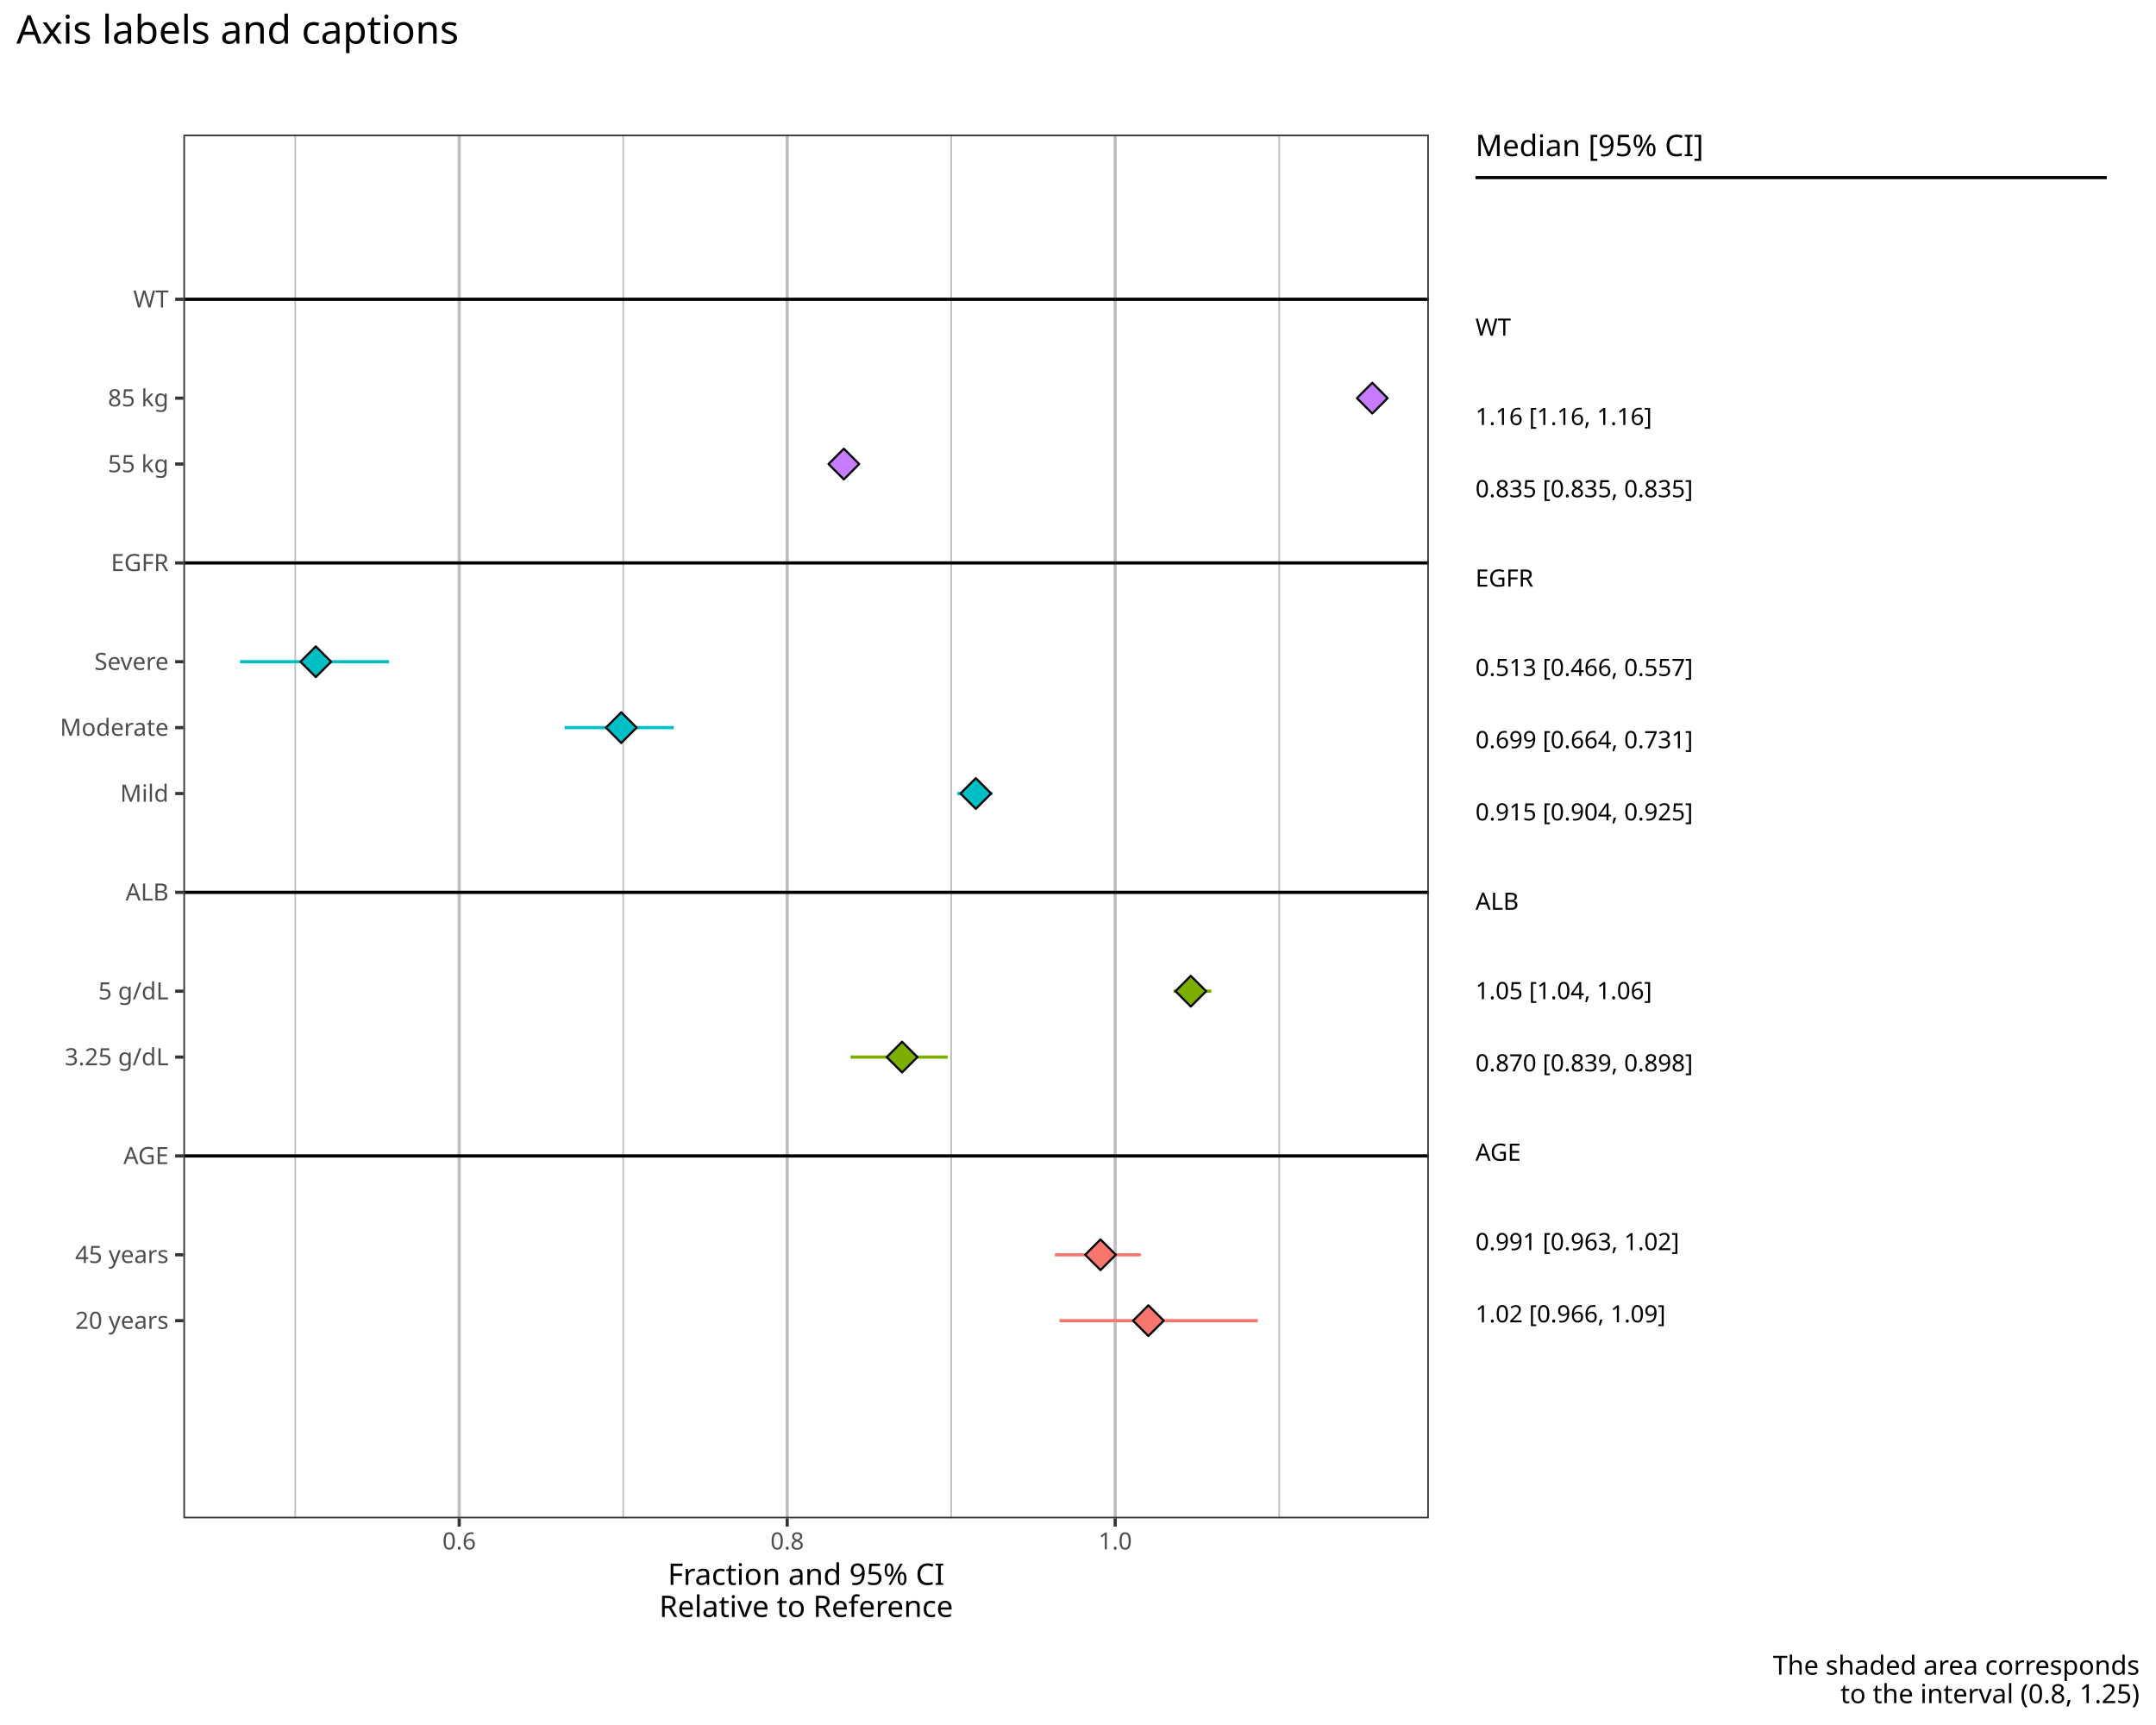
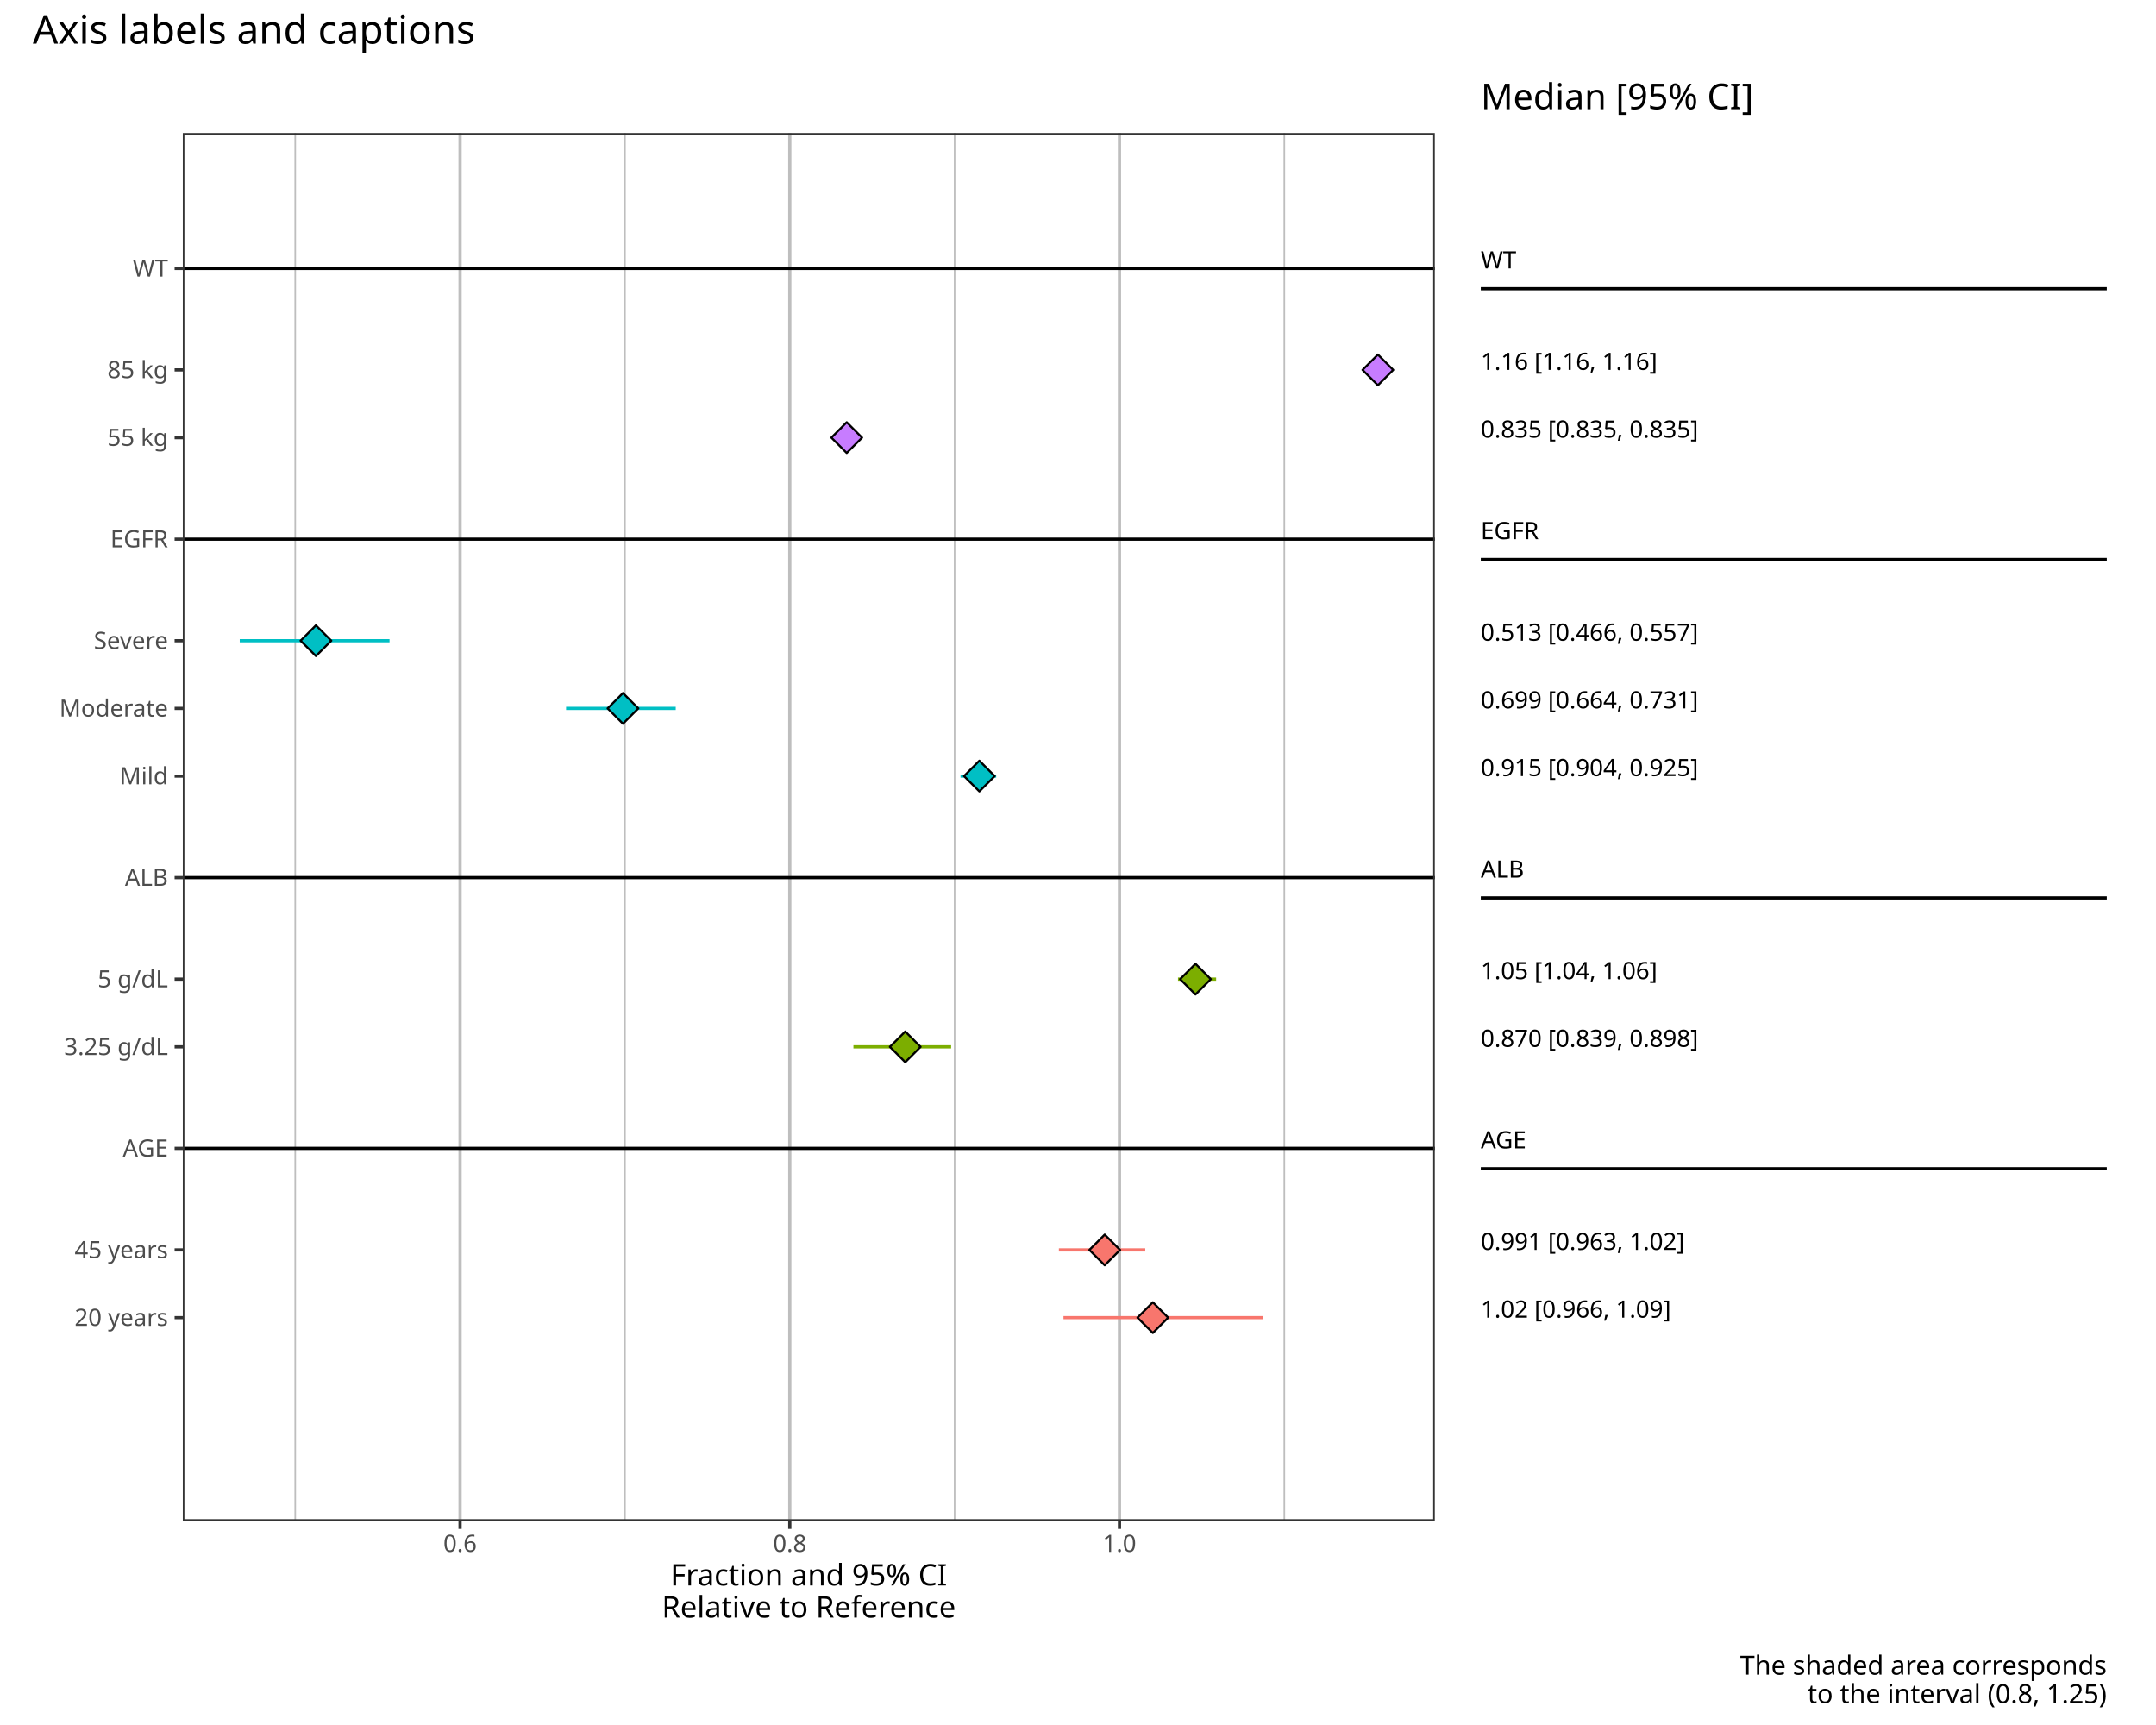
<svg xmlns="http://www.w3.org/2000/svg" class="svglite" data-engine-version="2.0" width="720.00pt" height="576.00pt" viewBox="0 0 720.00 576.00">
  <defs>
    <style type="text/css">
    .svglite line, .svglite polyline, .svglite polygon, .svglite path, .svglite rect, .svglite circle {
      fill: none;
      stroke: #000000;
      stroke-linecap: round;
      stroke-linejoin: round;
      stroke-miterlimit: 10.00;
    }
  </style>
  </defs>
  <rect width="100%" height="100%" style="stroke: none; fill: #FFFFFF;" />
  <defs>
    <clipPath id="cpMC4wMHw3MjAuMDB8MC4wMHw1NzYuMDA=">
      <rect x="0.00" y="0.00" width="720.00" height="576.00" />
    </clipPath>
  </defs>
  <g clip-path="url(#cpMC4wMHw3MjAuMDB8MC4wMHw1NzYuMDA=)">
    <rect x="0.00" y="0.00" width="720.00" height="576.00" style="stroke-width: 1.07; stroke: #FFFFFF; fill: #FFFFFF;" />
  </g>
  <defs>
-     <clipPath id="cpNS40OHw3MTQuNTJ8MjIuNzh8NTQ3LjY1">
-       <rect x="5.48" y="22.78" width="709.04" height="524.87" />
+     <clipPath id="cpNjEuMDV8NzAzLjU2fDQ0LjQxfDUwNy43OQ==">
+       <rect x="61.05" y="44.41" width="642.51" height="463.38" />
    </clipPath>
  </defs>
-   <g clip-path="url(#cpNS40OHw3MTQuNTJ8MjIuNzh8NTQ3LjY1)">
+   <g clip-path="url(#cpNjEuMDV8NzAzLjU2fDQ0LjQxfDUwNy43OQ==)">
</g>
  <g clip-path="url(#cpMC4wMHw3MjAuMDB8MC4wMHw1NzYuMDA=)">
</g>
  <defs>
-     <clipPath id="cpNS40OHw0NzguMTd8MjIuNzh8NTQ3LjY1">
-       <rect x="5.48" y="22.78" width="472.69" height="524.87" />
+     <clipPath id="cpNS40OHw0ODAuMTV8MjIuNzh8NTQ3LjY1">
+       <rect x="5.48" y="22.78" width="474.67" height="524.87" />
    </clipPath>
  </defs>
-   <g clip-path="url(#cpNS40OHw0NzguMTd8MjIuNzh8NTQ3LjY1)">
-     <rect x="5.48" y="22.78" width="472.69" height="524.87" style="stroke-width: 1.07; stroke: #FFFFFF; fill: #FFFFFF;" />
+   <g clip-path="url(#cpNS40OHw0ODAuMTV8MjIuNzh8NTQ3LjY1)">
+     <rect x="5.48" y="22.78" width="474.67" height="524.87" style="stroke-width: 1.07; stroke: #FFFFFF; fill: #FFFFFF;" />
  </g>
  <g clip-path="url(#cpMC4wMHw3MjAuMDB8MC4wMHw1NzYuMDA=)">
</g>
  <defs>
-     <clipPath id="cpNjEuMjR8NDc3LjE4fDQ0Ljk0fDUwNy4wMA==">
-       <rect x="61.24" y="44.94" width="415.93" height="462.06" />
+     <clipPath id="cpNjEuMDV8NDc5LjE1fDQ0LjQxfDUwNy43OQ==">
+       <rect x="61.05" y="44.41" width="418.10" height="463.38" />
    </clipPath>
  </defs>
-   <g clip-path="url(#cpNjEuMjR8NDc3LjE4fDQ0Ljk0fDUwNy4wMA==)">
-     <rect x="61.24" y="44.94" width="415.93" height="462.06" style="stroke-width: 1.07; stroke: none; fill: #FFFFFF;" />
-     <polyline points="98.59,507.00 98.59,44.94 " style="stroke-width: 0.53; stroke: #BEBEBE; stroke-linecap: butt;" />
-     <polyline points="208.12,507.00 208.12,44.94 " style="stroke-width: 0.53; stroke: #BEBEBE; stroke-linecap: butt;" />
-     <polyline points="317.66,507.00 317.66,44.94 " style="stroke-width: 0.53; stroke: #BEBEBE; stroke-linecap: butt;" />
-     <polyline points="427.19,507.00 427.19,44.94 " style="stroke-width: 0.53; stroke: #BEBEBE; stroke-linecap: butt;" />
-     <polyline points="153.35,507.00 153.35,44.94 " style="stroke-width: 1.07; stroke: #BEBEBE; stroke-linecap: butt;" />
-     <polyline points="262.89,507.00 262.89,44.94 " style="stroke-width: 1.07; stroke: #BEBEBE; stroke-linecap: butt;" />
-     <polyline points="372.42,507.00 372.42,44.94 " style="stroke-width: 1.07; stroke: #BEBEBE; stroke-linecap: butt;" />
-     <line x1="-175.25" y1="507.00" x2="-175.25" y2="44.94" style="stroke-width: 1.07; stroke-dasharray: 1.42,4.27,5.69,4.27; stroke-linecap: butt;" />
-     <polyline points="420.05,440.99 420.05,440.99 " style="stroke-width: 1.07; stroke: #F8766D; stroke-linecap: butt;" />
-     <polyline points="420.05,440.99 353.82,440.99 " style="stroke-width: 1.07; stroke: #F8766D; stroke-linecap: butt;" />
-     <polyline points="353.82,440.99 353.82,440.99 " style="stroke-width: 1.07; stroke: #F8766D; stroke-linecap: butt;" />
-     <polyline points="380.99,418.99 380.99,418.99 " style="stroke-width: 1.07; stroke: #F8766D; stroke-linecap: butt;" />
-     <polyline points="380.99,418.99 352.29,418.99 " style="stroke-width: 1.07; stroke: #F8766D; stroke-linecap: butt;" />
-     <polyline points="352.29,418.99 352.29,418.99 " style="stroke-width: 1.07; stroke: #F8766D; stroke-linecap: butt;" />
-     <polyline points="316.49,352.98 316.49,352.98 " style="stroke-width: 1.07; stroke: #7CAE00; stroke-linecap: butt;" />
-     <polyline points="316.49,352.98 284.04,352.98 " style="stroke-width: 1.07; stroke: #7CAE00; stroke-linecap: butt;" />
-     <polyline points="284.04,352.98 284.04,352.98 " style="stroke-width: 1.07; stroke: #7CAE00; stroke-linecap: butt;" />
-     <polyline points="404.54,330.97 404.54,330.97 " style="stroke-width: 1.07; stroke: #7CAE00; stroke-linecap: butt;" />
-     <polyline points="404.54,330.97 391.86,330.97 " style="stroke-width: 1.07; stroke: #7CAE00; stroke-linecap: butt;" />
-     <polyline points="391.86,330.97 391.86,330.97 " style="stroke-width: 1.07; stroke: #7CAE00; stroke-linecap: butt;" />
-     <polyline points="331.47,264.97 331.47,264.97 " style="stroke-width: 1.07; stroke: #00BFC4; stroke-linecap: butt;" />
-     <polyline points="331.47,264.97 319.62,264.97 " style="stroke-width: 1.07; stroke: #00BFC4; stroke-linecap: butt;" />
-     <polyline points="319.62,264.97 319.62,264.97 " style="stroke-width: 1.07; stroke: #00BFC4; stroke-linecap: butt;" />
-     <polyline points="225.00,242.96 225.00,242.96 " style="stroke-width: 1.07; stroke: #00BFC4; stroke-linecap: butt;" />
-     <polyline points="225.00,242.96 188.57,242.96 " style="stroke-width: 1.07; stroke: #00BFC4; stroke-linecap: butt;" />
-     <polyline points="188.57,242.96 188.57,242.96 " style="stroke-width: 1.07; stroke: #00BFC4; stroke-linecap: butt;" />
-     <polyline points="129.91,220.96 129.91,220.96 " style="stroke-width: 1.07; stroke: #00BFC4; stroke-linecap: butt;" />
-     <polyline points="129.91,220.96 80.15,220.96 " style="stroke-width: 1.07; stroke: #00BFC4; stroke-linecap: butt;" />
-     <polyline points="80.15,220.96 80.15,220.96 " style="stroke-width: 1.07; stroke: #00BFC4; stroke-linecap: butt;" />
-     <polyline points="281.81,154.95 281.81,154.95 " style="stroke-width: 1.07; stroke: #C77CFF; stroke-linecap: butt;" />
-     <polyline points="281.81,154.95 281.81,154.95 " style="stroke-width: 1.07; stroke: #C77CFF; stroke-linecap: butt;" />
-     <polyline points="281.81,154.95 281.81,154.95 " style="stroke-width: 1.07; stroke: #C77CFF; stroke-linecap: butt;" />
-     <polyline points="458.27,132.95 458.27,132.95 " style="stroke-width: 1.07; stroke: #C77CFF; stroke-linecap: butt;" />
-     <polyline points="458.27,132.95 458.27,132.95 " style="stroke-width: 1.07; stroke: #C77CFF; stroke-linecap: butt;" />
-     <polyline points="458.27,132.95 458.27,132.95 " style="stroke-width: 1.07; stroke: #C77CFF; stroke-linecap: butt;" />
-     <polygon points="383.50,446.11 388.63,440.99 383.50,435.86 378.38,440.99 " style="stroke-width: 0.71; fill: #F8766D;" />
-     <polygon points="367.52,424.11 372.64,418.99 367.52,413.86 362.39,418.99 " style="stroke-width: 0.71; fill: #F8766D;" />
-     <polygon points="301.25,358.10 306.38,352.98 301.25,347.85 296.13,352.98 " style="stroke-width: 0.71; fill: #7CAE00;" />
-     <polygon points="397.67,336.10 402.80,330.97 397.67,325.85 392.55,330.97 " style="stroke-width: 0.71; fill: #7CAE00;" />
-     <polygon points="325.87,270.09 331.00,264.97 325.87,259.84 320.75,264.97 " style="stroke-width: 0.71; fill: #00BFC4;" />
-     <polygon points="207.47,248.09 212.60,242.96 207.47,237.84 202.35,242.96 " style="stroke-width: 0.71; fill: #00BFC4;" />
-     <polygon points="105.46,226.08 110.59,220.96 105.46,215.84 100.34,220.96 " style="stroke-width: 0.71; fill: #00BFC4;" />
-     <polygon points="281.81,160.08 286.93,154.95 281.81,149.83 276.68,154.95 " style="stroke-width: 0.71; fill: #C77CFF;" />
-     <polygon points="458.27,138.07 463.40,132.95 458.27,127.82 453.15,132.95 " style="stroke-width: 0.71; fill: #C77CFF;" />
-     <line x1="61.24" y1="99.94" x2="477.18" y2="99.94" style="stroke-width: 1.07; stroke-linecap: butt;" />
-     <line x1="61.24" y1="187.96" x2="477.18" y2="187.96" style="stroke-width: 1.07; stroke-linecap: butt;" />
-     <line x1="61.24" y1="297.97" x2="477.18" y2="297.97" style="stroke-width: 1.07; stroke-linecap: butt;" />
-     <line x1="61.24" y1="385.98" x2="477.18" y2="385.98" style="stroke-width: 1.07; stroke-linecap: butt;" />
-     <rect x="61.24" y="44.94" width="415.93" height="462.06" style="stroke-width: 1.07; stroke: #333333;" />
+   <g clip-path="url(#cpNjEuMDV8NDc5LjE1fDQ0LjQxfDUwNy43OQ==)">
+     <rect x="61.05" y="44.41" width="418.10" height="463.38" style="stroke-width: 1.07; stroke: none; fill: #FFFFFF;" />
+     <polyline points="98.59,507.79 98.59,44.41 " style="stroke-width: 0.53; stroke: #BEBEBE; stroke-linecap: butt;" />
+     <polyline points="208.70,507.79 208.70,44.41 " style="stroke-width: 0.53; stroke: #BEBEBE; stroke-linecap: butt;" />
+     <polyline points="318.80,507.79 318.80,44.41 " style="stroke-width: 0.53; stroke: #BEBEBE; stroke-linecap: butt;" />
+     <polyline points="428.90,507.79 428.90,44.41 " style="stroke-width: 0.53; stroke: #BEBEBE; stroke-linecap: butt;" />
+     <polyline points="153.64,507.79 153.64,44.41 " style="stroke-width: 1.07; stroke: #BEBEBE; stroke-linecap: butt;" />
+     <polyline points="263.75,507.79 263.75,44.41 " style="stroke-width: 1.07; stroke: #BEBEBE; stroke-linecap: butt;" />
+     <polyline points="373.85,507.79 373.85,44.41 " style="stroke-width: 1.07; stroke: #BEBEBE; stroke-linecap: butt;" />
+     <line x1="-176.67" y1="507.79" x2="-176.67" y2="44.41" style="stroke-width: 1.07; stroke-dasharray: 1.42,4.27,5.69,4.27; stroke-linecap: butt;" />
+     <polyline points="421.73,439.98 421.73,439.98 " style="stroke-width: 1.07; stroke: #F8766D; stroke-linecap: butt;" />
+     <polyline points="421.73,439.98 355.15,439.98 " style="stroke-width: 1.07; stroke: #F8766D; stroke-linecap: butt;" />
+     <polyline points="355.15,439.98 355.15,439.98 " style="stroke-width: 1.07; stroke: #F8766D; stroke-linecap: butt;" />
+     <polyline points="382.46,417.37 382.46,417.37 " style="stroke-width: 1.07; stroke: #F8766D; stroke-linecap: butt;" />
+     <polyline points="382.46,417.37 353.61,417.37 " style="stroke-width: 1.07; stroke: #F8766D; stroke-linecap: butt;" />
+     <polyline points="353.61,417.37 353.61,417.37 " style="stroke-width: 1.07; stroke: #F8766D; stroke-linecap: butt;" />
+     <polyline points="317.63,349.56 317.63,349.56 " style="stroke-width: 1.07; stroke: #7CAE00; stroke-linecap: butt;" />
+     <polyline points="317.63,349.56 285.00,349.56 " style="stroke-width: 1.07; stroke: #7CAE00; stroke-linecap: butt;" />
+     <polyline points="285.00,349.56 285.00,349.56 " style="stroke-width: 1.07; stroke: #7CAE00; stroke-linecap: butt;" />
+     <polyline points="406.13,326.96 406.13,326.96 " style="stroke-width: 1.07; stroke: #7CAE00; stroke-linecap: butt;" />
+     <polyline points="406.13,326.96 393.39,326.96 " style="stroke-width: 1.07; stroke: #7CAE00; stroke-linecap: butt;" />
+     <polyline points="393.39,326.96 393.39,326.96 " style="stroke-width: 1.07; stroke: #7CAE00; stroke-linecap: butt;" />
+     <polyline points="332.68,259.15 332.68,259.15 " style="stroke-width: 1.07; stroke: #00BFC4; stroke-linecap: butt;" />
+     <polyline points="332.68,259.15 320.77,259.15 " style="stroke-width: 1.07; stroke: #00BFC4; stroke-linecap: butt;" />
+     <polyline points="320.77,259.15 320.77,259.15 " style="stroke-width: 1.07; stroke: #00BFC4; stroke-linecap: butt;" />
+     <polyline points="225.66,236.54 225.66,236.54 " style="stroke-width: 1.07; stroke: #00BFC4; stroke-linecap: butt;" />
+     <polyline points="225.66,236.54 189.04,236.54 " style="stroke-width: 1.07; stroke: #00BFC4; stroke-linecap: butt;" />
+     <polyline points="189.04,236.54 189.04,236.54 " style="stroke-width: 1.07; stroke: #00BFC4; stroke-linecap: butt;" />
+     <polyline points="130.08,213.94 130.08,213.94 " style="stroke-width: 1.07; stroke: #00BFC4; stroke-linecap: butt;" />
+     <polyline points="130.08,213.94 80.06,213.94 " style="stroke-width: 1.07; stroke: #00BFC4; stroke-linecap: butt;" />
+     <polyline points="80.06,213.94 80.06,213.94 " style="stroke-width: 1.07; stroke: #00BFC4; stroke-linecap: butt;" />
+     <polyline points="282.76,146.13 282.76,146.13 " style="stroke-width: 1.07; stroke: #C77CFF; stroke-linecap: butt;" />
+     <polyline points="282.76,146.13 282.76,146.13 " style="stroke-width: 1.07; stroke: #C77CFF; stroke-linecap: butt;" />
+     <polyline points="282.76,146.13 282.76,146.13 " style="stroke-width: 1.07; stroke: #C77CFF; stroke-linecap: butt;" />
+     <polyline points="460.15,123.52 460.15,123.52 " style="stroke-width: 1.07; stroke: #C77CFF; stroke-linecap: butt;" />
+     <polyline points="460.15,123.52 460.15,123.52 " style="stroke-width: 1.07; stroke: #C77CFF; stroke-linecap: butt;" />
+     <polyline points="460.15,123.52 460.15,123.52 " style="stroke-width: 1.07; stroke: #C77CFF; stroke-linecap: butt;" />
+     <polygon points="384.99,445.10 390.11,439.98 384.99,434.85 379.86,439.98 " style="stroke-width: 0.71; fill: #F8766D;" />
+     <polygon points="368.92,422.50 374.05,417.37 368.92,412.25 363.80,417.37 " style="stroke-width: 0.71; fill: #F8766D;" />
+     <polygon points="302.31,354.69 307.43,349.56 302.31,344.44 297.18,349.56 " style="stroke-width: 0.71; fill: #7CAE00;" />
+     <polygon points="399.23,332.08 404.35,326.96 399.23,321.83 394.11,326.96 " style="stroke-width: 0.71; fill: #7CAE00;" />
+     <polygon points="327.06,264.27 332.18,259.15 327.06,254.02 321.93,259.15 " style="stroke-width: 0.71; fill: #00BFC4;" />
+     <polygon points="208.04,241.67 213.17,236.54 208.04,231.42 202.92,236.54 " style="stroke-width: 0.71; fill: #00BFC4;" />
+     <polygon points="105.50,219.06 110.63,213.94 105.50,208.81 100.38,213.94 " style="stroke-width: 0.71; fill: #00BFC4;" />
+     <polygon points="282.76,151.25 287.89,146.13 282.76,141.00 277.64,146.13 " style="stroke-width: 0.71; fill: #C77CFF;" />
+     <polygon points="460.15,128.65 465.27,123.52 460.15,118.40 455.02,123.52 " style="stroke-width: 0.71; fill: #C77CFF;" />
+     <line x1="61.05" y1="89.62" x2="479.15" y2="89.62" style="stroke-width: 1.07; stroke-linecap: butt;" />
+     <line x1="61.05" y1="180.03" x2="479.15" y2="180.03" style="stroke-width: 1.07; stroke-linecap: butt;" />
+     <line x1="61.05" y1="293.05" x2="479.15" y2="293.05" style="stroke-width: 1.07; stroke-linecap: butt;" />
+     <line x1="61.05" y1="383.47" x2="479.15" y2="383.47" style="stroke-width: 1.07; stroke-linecap: butt;" />
+     <rect x="61.05" y="44.41" width="418.10" height="463.38" style="stroke-width: 1.07; stroke: #333333;" />
  </g>
  <g clip-path="url(#cpMC4wMHw3MjAuMDB8MC4wMHw1NzYuMDA=)">
-     <text x="56.31" y="102.67" text-anchor="end" style="font-size: 7.94px; fill: #4D4D4D; font-family: sans;" textLength="12.34px" lengthAdjust="spacingAndGlyphs">WT</text>
-     <text x="56.31" y="135.68" text-anchor="end" style="font-size: 7.94px; fill: #4D4D4D; font-family: sans;" textLength="19.42px" lengthAdjust="spacingAndGlyphs">85 kg</text>
-     <text x="56.31" y="157.68" text-anchor="end" style="font-size: 7.94px; fill: #4D4D4D; font-family: sans;" textLength="19.42px" lengthAdjust="spacingAndGlyphs">55 kg</text>
-     <text x="56.31" y="190.69" text-anchor="end" style="font-size: 7.94px; fill: #4D4D4D; font-family: sans;" textLength="22.05px" lengthAdjust="spacingAndGlyphs">EGFR</text>
-     <text x="56.31" y="223.69" text-anchor="end" style="font-size: 7.94px; fill: #4D4D4D; font-family: sans;" textLength="25.15px" lengthAdjust="spacingAndGlyphs">Severe</text>
-     <text x="56.31" y="245.69" text-anchor="end" style="font-size: 7.94px; fill: #4D4D4D; font-family: sans;" textLength="33.54px" lengthAdjust="spacingAndGlyphs">Moderate</text>
-     <text x="56.31" y="267.70" text-anchor="end" style="font-size: 7.94px; fill: #4D4D4D; font-family: sans;" textLength="14.55px" lengthAdjust="spacingAndGlyphs">Mild</text>
-     <text x="56.31" y="300.70" text-anchor="end" style="font-size: 7.94px; fill: #4D4D4D; font-family: sans;" textLength="15.01px" lengthAdjust="spacingAndGlyphs">ALB</text>
-     <text x="56.31" y="333.71" text-anchor="end" style="font-size: 7.94px; fill: #4D4D4D; font-family: sans;" textLength="22.07px" lengthAdjust="spacingAndGlyphs">5 g/dL</text>
-     <text x="56.31" y="355.71" text-anchor="end" style="font-size: 7.94px; fill: #4D4D4D; font-family: sans;" textLength="33.10px" lengthAdjust="spacingAndGlyphs">3.25 g/dL</text>
-     <text x="56.31" y="388.71" text-anchor="end" style="font-size: 7.94px; fill: #4D4D4D; font-family: sans;" textLength="16.77px" lengthAdjust="spacingAndGlyphs">AGE</text>
-     <text x="56.31" y="421.72" text-anchor="end" style="font-size: 7.94px; fill: #4D4D4D; font-family: sans;" textLength="30.45px" lengthAdjust="spacingAndGlyphs">45 years</text>
-     <text x="56.31" y="443.72" text-anchor="end" style="font-size: 7.94px; fill: #4D4D4D; font-family: sans;" textLength="30.45px" lengthAdjust="spacingAndGlyphs">20 years</text>
-     <polyline points="58.50,99.94 61.24,99.94 " style="stroke-width: 1.07; stroke: #333333; stroke-linecap: butt;" />
-     <polyline points="58.50,132.95 61.24,132.95 " style="stroke-width: 1.07; stroke: #333333; stroke-linecap: butt;" />
-     <polyline points="58.50,154.95 61.24,154.95 " style="stroke-width: 1.07; stroke: #333333; stroke-linecap: butt;" />
-     <polyline points="58.50,187.96 61.24,187.96 " style="stroke-width: 1.07; stroke: #333333; stroke-linecap: butt;" />
-     <polyline points="58.50,220.96 61.24,220.96 " style="stroke-width: 1.07; stroke: #333333; stroke-linecap: butt;" />
-     <polyline points="58.50,242.96 61.24,242.96 " style="stroke-width: 1.07; stroke: #333333; stroke-linecap: butt;" />
-     <polyline points="58.50,264.97 61.24,264.97 " style="stroke-width: 1.07; stroke: #333333; stroke-linecap: butt;" />
-     <polyline points="58.50,297.97 61.24,297.97 " style="stroke-width: 1.07; stroke: #333333; stroke-linecap: butt;" />
-     <polyline points="58.50,330.97 61.24,330.97 " style="stroke-width: 1.07; stroke: #333333; stroke-linecap: butt;" />
-     <polyline points="58.50,352.98 61.24,352.98 " style="stroke-width: 1.07; stroke: #333333; stroke-linecap: butt;" />
-     <polyline points="58.50,385.98 61.24,385.98 " style="stroke-width: 1.07; stroke: #333333; stroke-linecap: butt;" />
-     <polyline points="58.50,418.99 61.24,418.99 " style="stroke-width: 1.07; stroke: #333333; stroke-linecap: butt;" />
-     <polyline points="58.50,440.99 61.24,440.99 " style="stroke-width: 1.07; stroke: #333333; stroke-linecap: butt;" />
-     <polyline points="153.35,509.74 153.35,507.00 " style="stroke-width: 1.07; stroke: #333333; stroke-linecap: butt;" />
-     <polyline points="262.89,509.74 262.89,507.00 " style="stroke-width: 1.07; stroke: #333333; stroke-linecap: butt;" />
-     <polyline points="372.42,509.74 372.42,507.00 " style="stroke-width: 1.07; stroke: #333333; stroke-linecap: butt;" />
-     <text x="153.35" y="517.39" text-anchor="middle" style="font-size: 7.94px; fill: #4D4D4D; font-family: sans;" textLength="11.03px" lengthAdjust="spacingAndGlyphs">0.6</text>
-     <text x="262.89" y="517.39" text-anchor="middle" style="font-size: 7.94px; fill: #4D4D4D; font-family: sans;" textLength="11.03px" lengthAdjust="spacingAndGlyphs">0.8</text>
-     <text x="372.42" y="517.39" text-anchor="middle" style="font-size: 7.94px; fill: #4D4D4D; font-family: sans;" textLength="11.03px" lengthAdjust="spacingAndGlyphs">1.0</text>
-     <text x="269.21" y="529.21" text-anchor="middle" style="font-size: 9.92px; font-family: sans;" textLength="93.20px" lengthAdjust="spacingAndGlyphs">Fraction and 95% CI </text>
-     <text x="269.21" y="539.92" text-anchor="middle" style="font-size: 9.92px; font-family: sans;" textLength="95.42px" lengthAdjust="spacingAndGlyphs">Relative to Reference</text>
+     <text x="56.12" y="92.35" text-anchor="end" style="font-size: 7.94px; fill: #4D4D4D; font-family: sans;" textLength="12.34px" lengthAdjust="spacingAndGlyphs">WT</text>
+     <text x="56.12" y="126.25" text-anchor="end" style="font-size: 7.94px; fill: #4D4D4D; font-family: sans;" textLength="19.42px" lengthAdjust="spacingAndGlyphs">85 kg</text>
+     <text x="56.12" y="148.86" text-anchor="end" style="font-size: 7.94px; fill: #4D4D4D; font-family: sans;" textLength="19.42px" lengthAdjust="spacingAndGlyphs">55 kg</text>
+     <text x="56.12" y="182.76" text-anchor="end" style="font-size: 7.94px; fill: #4D4D4D; font-family: sans;" textLength="22.05px" lengthAdjust="spacingAndGlyphs">EGFR</text>
+     <text x="56.12" y="216.67" text-anchor="end" style="font-size: 7.94px; fill: #4D4D4D; font-family: sans;" textLength="25.15px" lengthAdjust="spacingAndGlyphs">Severe</text>
+     <text x="56.12" y="239.27" text-anchor="end" style="font-size: 7.94px; fill: #4D4D4D; font-family: sans;" textLength="33.54px" lengthAdjust="spacingAndGlyphs">Moderate</text>
+     <text x="56.12" y="261.88" text-anchor="end" style="font-size: 7.94px; fill: #4D4D4D; font-family: sans;" textLength="14.55px" lengthAdjust="spacingAndGlyphs">Mild</text>
+     <text x="56.12" y="295.78" text-anchor="end" style="font-size: 7.94px; fill: #4D4D4D; font-family: sans;" textLength="15.01px" lengthAdjust="spacingAndGlyphs">ALB</text>
+     <text x="56.12" y="329.69" text-anchor="end" style="font-size: 7.94px; fill: #4D4D4D; font-family: sans;" textLength="22.07px" lengthAdjust="spacingAndGlyphs">5 g/dL</text>
+     <text x="56.12" y="352.29" text-anchor="end" style="font-size: 7.94px; fill: #4D4D4D; font-family: sans;" textLength="33.10px" lengthAdjust="spacingAndGlyphs">3.25 g/dL</text>
+     <text x="56.12" y="386.20" text-anchor="end" style="font-size: 7.94px; fill: #4D4D4D; font-family: sans;" textLength="16.77px" lengthAdjust="spacingAndGlyphs">AGE</text>
+     <text x="56.12" y="420.11" text-anchor="end" style="font-size: 7.94px; fill: #4D4D4D; font-family: sans;" textLength="30.45px" lengthAdjust="spacingAndGlyphs">45 years</text>
+     <text x="56.12" y="442.71" text-anchor="end" style="font-size: 7.94px; fill: #4D4D4D; font-family: sans;" textLength="30.45px" lengthAdjust="spacingAndGlyphs">20 years</text>
+     <polyline points="58.31,89.62 61.05,89.62 " style="stroke-width: 1.07; stroke: #333333; stroke-linecap: butt;" />
+     <polyline points="58.31,123.52 61.05,123.52 " style="stroke-width: 1.07; stroke: #333333; stroke-linecap: butt;" />
+     <polyline points="58.31,146.13 61.05,146.13 " style="stroke-width: 1.07; stroke: #333333; stroke-linecap: butt;" />
+     <polyline points="58.31,180.03 61.05,180.03 " style="stroke-width: 1.07; stroke: #333333; stroke-linecap: butt;" />
+     <polyline points="58.31,213.94 61.05,213.94 " style="stroke-width: 1.07; stroke: #333333; stroke-linecap: butt;" />
+     <polyline points="58.31,236.54 61.05,236.54 " style="stroke-width: 1.07; stroke: #333333; stroke-linecap: butt;" />
+     <polyline points="58.31,259.15 61.05,259.15 " style="stroke-width: 1.07; stroke: #333333; stroke-linecap: butt;" />
+     <polyline points="58.31,293.05 61.05,293.05 " style="stroke-width: 1.07; stroke: #333333; stroke-linecap: butt;" />
+     <polyline points="58.31,326.96 61.05,326.96 " style="stroke-width: 1.07; stroke: #333333; stroke-linecap: butt;" />
+     <polyline points="58.31,349.56 61.05,349.56 " style="stroke-width: 1.07; stroke: #333333; stroke-linecap: butt;" />
+     <polyline points="58.31,383.47 61.05,383.47 " style="stroke-width: 1.07; stroke: #333333; stroke-linecap: butt;" />
+     <polyline points="58.31,417.37 61.05,417.37 " style="stroke-width: 1.07; stroke: #333333; stroke-linecap: butt;" />
+     <polyline points="58.31,439.98 61.05,439.98 " style="stroke-width: 1.07; stroke: #333333; stroke-linecap: butt;" />
+     <polyline points="153.64,510.53 153.64,507.79 " style="stroke-width: 1.07; stroke: #333333; stroke-linecap: butt;" />
+     <polyline points="263.75,510.53 263.75,507.79 " style="stroke-width: 1.07; stroke: #333333; stroke-linecap: butt;" />
+     <polyline points="373.85,510.53 373.85,507.79 " style="stroke-width: 1.07; stroke: #333333; stroke-linecap: butt;" />
+     <text x="153.64" y="518.18" text-anchor="middle" style="font-size: 7.94px; fill: #4D4D4D; font-family: sans;" textLength="11.03px" lengthAdjust="spacingAndGlyphs">0.6</text>
+     <text x="263.75" y="518.18" text-anchor="middle" style="font-size: 7.94px; fill: #4D4D4D; font-family: sans;" textLength="11.03px" lengthAdjust="spacingAndGlyphs">0.8</text>
+     <text x="373.85" y="518.18" text-anchor="middle" style="font-size: 7.94px; fill: #4D4D4D; font-family: sans;" textLength="11.03px" lengthAdjust="spacingAndGlyphs">1.0</text>
+     <text x="270.10" y="529.40" text-anchor="middle" style="font-size: 9.92px; font-family: sans;" textLength="93.20px" lengthAdjust="spacingAndGlyphs">Fraction and 95% CI </text>
+     <text x="270.10" y="540.11" text-anchor="middle" style="font-size: 9.92px; font-family: sans;" textLength="95.42px" lengthAdjust="spacingAndGlyphs">Relative to Reference</text>
  </g>
  <defs>
-     <clipPath id="cpNDc4LjE3fDcxNC41MnwyMi43OHw1NDcuNjU=">
-       <rect x="478.17" y="22.78" width="236.35" height="524.87" />
+     <clipPath id="cpNDgwLjE1fDcxNC41MnwyMi43OHw1NDcuNjU=">
+       <rect x="480.15" y="22.78" width="234.37" height="524.87" />
    </clipPath>
  </defs>
-   <g clip-path="url(#cpNDc4LjE3fDcxNC41MnwyMi43OHw1NDcuNjU=)">
-     <rect x="478.17" y="22.78" width="236.35" height="524.87" style="stroke-width: 1.07; stroke: #FFFFFF; fill: #FFFFFF;" />
+   <g clip-path="url(#cpNDgwLjE1fDcxNC41MnwyMi43OHw1NDcuNjU=)">
+     <rect x="480.15" y="22.78" width="234.37" height="524.87" style="stroke-width: 1.07; stroke: #FFFFFF; fill: #FFFFFF;" />
  </g>
  <g clip-path="url(#cpMC4wMHw3MjAuMDB8MC4wMHw1NzYuMDA=)">
</g>
  <defs>
-     <clipPath id="cpNDkyLjczfDcwMy41NnwyOC4yNnw1MTcuNzE=">
-       <rect x="492.73" y="28.26" width="210.83" height="489.45" />
+     <clipPath id="cpNDk0LjUxfDcwMy41Nnw0NC40MXw1MDcuNzk=">
+       <rect x="494.51" y="44.41" width="209.05" height="463.38" />
    </clipPath>
  </defs>
-   <g clip-path="url(#cpNDkyLjczfDcwMy41NnwyOC4yNnw1MTcuNzE=)">
-     <rect x="492.73" y="28.26" width="210.83" height="489.45" style="stroke-width: 1.07; stroke: none; fill: #FFFFFF;" />
-     <text x="492.73" y="112.07" style="font-size: 7.97px; font-family: sans;" textLength="12.39px" lengthAdjust="spacingAndGlyphs">WT</text>
-     <text x="492.73" y="141.91" style="font-size: 7.97px; font-family: sans;" textLength="57.59px" lengthAdjust="spacingAndGlyphs">1.16 [1.16, 1.16]</text>
-     <text x="492.73" y="166.03" style="font-size: 7.97px; font-family: sans;" textLength="70.88px" lengthAdjust="spacingAndGlyphs">0.835 [0.835, 0.835]</text>
-     <text x="492.73" y="195.87" style="font-size: 7.97px; font-family: sans;" textLength="22.14px" lengthAdjust="spacingAndGlyphs">EGFR</text>
-     <text x="492.73" y="225.71" style="font-size: 7.97px; font-family: sans;" textLength="70.88px" lengthAdjust="spacingAndGlyphs">0.513 [0.466, 0.557]</text>
-     <text x="492.73" y="249.83" style="font-size: 7.97px; font-family: sans;" textLength="70.88px" lengthAdjust="spacingAndGlyphs">0.699 [0.664, 0.731]</text>
-     <text x="492.73" y="273.94" style="font-size: 7.97px; font-family: sans;" textLength="70.88px" lengthAdjust="spacingAndGlyphs">0.915 [0.904, 0.925]</text>
-     <text x="492.73" y="303.79" style="font-size: 7.97px; font-family: sans;" textLength="15.06px" lengthAdjust="spacingAndGlyphs">ALB</text>
-     <text x="492.73" y="333.63" style="font-size: 7.97px; font-family: sans;" textLength="57.59px" lengthAdjust="spacingAndGlyphs">1.05 [1.04, 1.06]</text>
-     <text x="492.73" y="357.75" style="font-size: 7.97px; font-family: sans;" textLength="70.88px" lengthAdjust="spacingAndGlyphs">0.870 [0.839, 0.898]</text>
-     <text x="492.73" y="387.59" style="font-size: 7.97px; font-family: sans;" textLength="16.83px" lengthAdjust="spacingAndGlyphs">AGE</text>
-     <text x="492.73" y="417.44" style="font-size: 7.97px; font-family: sans;" textLength="66.45px" lengthAdjust="spacingAndGlyphs">0.991 [0.963, 1.02]</text>
-     <text x="492.73" y="441.55" style="font-size: 7.97px; font-family: sans;" textLength="62.02px" lengthAdjust="spacingAndGlyphs">1.02 [0.966, 1.09]</text>
-     <text x="492.73" y="52.14" style="font-size: 9.96px; font-family: sans;" textLength="73.62px" lengthAdjust="spacingAndGlyphs">Median [95% CI]</text>
-     <line x1="492.73" y1="59.30" x2="703.56" y2="59.30" style="stroke-width: 1.07; stroke-linecap: butt;" />
+   <g clip-path="url(#cpNDk0LjUxfDcwMy41Nnw0NC40MXw1MDcuNzk=)">
+     <rect x="494.51" y="44.41" width="209.05" height="463.38" style="stroke-width: 1.07; stroke: none; fill: #FFFFFF;" />
+     <text x="494.51" y="89.62" style="font-size: 7.97px; font-family: sans;" textLength="12.39px" lengthAdjust="spacingAndGlyphs">WT</text>
+     <text x="494.51" y="123.52" style="font-size: 7.97px; font-family: sans;" textLength="57.59px" lengthAdjust="spacingAndGlyphs">1.16 [1.16, 1.16]</text>
+     <text x="494.51" y="146.13" style="font-size: 7.97px; font-family: sans;" textLength="70.88px" lengthAdjust="spacingAndGlyphs">0.835 [0.835, 0.835]</text>
+     <text x="494.51" y="180.03" style="font-size: 7.97px; font-family: sans;" textLength="22.14px" lengthAdjust="spacingAndGlyphs">EGFR</text>
+     <text x="494.51" y="213.94" style="font-size: 7.97px; font-family: sans;" textLength="70.88px" lengthAdjust="spacingAndGlyphs">0.513 [0.466, 0.557]</text>
+     <text x="494.51" y="236.54" style="font-size: 7.97px; font-family: sans;" textLength="70.88px" lengthAdjust="spacingAndGlyphs">0.699 [0.664, 0.731]</text>
+     <text x="494.51" y="259.15" style="font-size: 7.97px; font-family: sans;" textLength="70.88px" lengthAdjust="spacingAndGlyphs">0.915 [0.904, 0.925]</text>
+     <text x="494.51" y="293.05" style="font-size: 7.97px; font-family: sans;" textLength="15.06px" lengthAdjust="spacingAndGlyphs">ALB</text>
+     <text x="494.51" y="326.96" style="font-size: 7.97px; font-family: sans;" textLength="57.59px" lengthAdjust="spacingAndGlyphs">1.05 [1.04, 1.06]</text>
+     <text x="494.51" y="349.56" style="font-size: 7.97px; font-family: sans;" textLength="70.88px" lengthAdjust="spacingAndGlyphs">0.870 [0.839, 0.898]</text>
+     <text x="494.51" y="383.47" style="font-size: 7.97px; font-family: sans;" textLength="16.83px" lengthAdjust="spacingAndGlyphs">AGE</text>
+     <text x="494.51" y="417.37" style="font-size: 7.97px; font-family: sans;" textLength="66.45px" lengthAdjust="spacingAndGlyphs">0.991 [0.963, 1.02]</text>
+     <text x="494.51" y="439.98" style="font-size: 7.97px; font-family: sans;" textLength="62.02px" lengthAdjust="spacingAndGlyphs">1.02 [0.966, 1.09]</text>
+     <line x1="494.51" y1="96.40" x2="703.56" y2="96.40" style="stroke-width: 1.07; stroke-linecap: butt;" />
+     <line x1="494.51" y1="186.81" x2="703.56" y2="186.81" style="stroke-width: 1.07; stroke-linecap: butt;" />
+     <line x1="494.51" y1="299.83" x2="703.56" y2="299.83" style="stroke-width: 1.07; stroke-linecap: butt;" />
+     <line x1="494.51" y1="390.25" x2="703.56" y2="390.25" style="stroke-width: 1.07; stroke-linecap: butt;" />
  </g>
  <g clip-path="url(#cpMC4wMHw3MjAuMDB8MC4wMHw1NzYuMDA=)">
-     <polyline points="492.73,517.71 703.56,517.71 " style="stroke-width: 1.07; stroke: #FFFFFF; stroke-linecap: butt;" />
-     <polyline points="492.73,520.45 492.73,517.71 " style="stroke-width: 1.07; stroke: #FFFFFF; stroke-linecap: butt;" />
-     <polyline points="545.44,520.45 545.44,517.71 " style="stroke-width: 1.07; stroke: #FFFFFF; stroke-linecap: butt;" />
-     <polyline points="598.15,520.45 598.15,517.71 " style="stroke-width: 1.07; stroke: #FFFFFF; stroke-linecap: butt;" />
-     <polyline points="650.85,520.45 650.85,517.71 " style="stroke-width: 1.07; stroke: #FFFFFF; stroke-linecap: butt;" />
-     <polyline points="703.56,520.45 703.56,517.71 " style="stroke-width: 1.07; stroke: #FFFFFF; stroke-linecap: butt;" />
-     <text x="492.73" y="528.11" text-anchor="middle" style="font-size: 7.94px; fill: #FFFFFF; font-family: sans;" textLength="15.45px" lengthAdjust="spacingAndGlyphs">1.00</text>
-     <text x="545.44" y="528.11" text-anchor="middle" style="font-size: 7.94px; fill: #FFFFFF; font-family: sans;" textLength="15.45px" lengthAdjust="spacingAndGlyphs">1.05</text>
-     <text x="598.15" y="528.11" text-anchor="middle" style="font-size: 7.94px; fill: #FFFFFF; font-family: sans;" textLength="15.45px" lengthAdjust="spacingAndGlyphs">1.10</text>
-     <text x="650.85" y="528.11" text-anchor="middle" style="font-size: 7.94px; fill: #FFFFFF; font-family: sans;" textLength="15.45px" lengthAdjust="spacingAndGlyphs">1.15</text>
-     <text x="703.56" y="528.11" text-anchor="middle" style="font-size: 7.94px; fill: #FFFFFF; font-family: sans;" textLength="15.45px" lengthAdjust="spacingAndGlyphs">1.20</text>
-     <text x="714.52" y="559.19" text-anchor="end" style="font-size: 8.80px; font-family: sans;" textLength="117.43px" lengthAdjust="spacingAndGlyphs">The shaded area corresponds</text>
-     <text x="714.52" y="568.69" text-anchor="end" style="font-size: 8.80px; font-family: sans;" textLength="178.51px" lengthAdjust="spacingAndGlyphs">                                  to the interval (0.8, 1.25)</text>
-     <text x="5.48" y="14.56" style="font-size: 13.20px; font-family: sans;" textLength="141.64px" lengthAdjust="spacingAndGlyphs">Axis labels and captions</text>
+     <polyline points="494.51,507.79 703.56,507.79 " style="stroke-width: 1.07; stroke: #FFFFFF; stroke-linecap: butt;" />
+     <polyline points="494.51,510.53 494.51,507.79 " style="stroke-width: 1.07; stroke: #FFFFFF; stroke-linecap: butt;" />
+     <polyline points="536.32,510.53 536.32,507.79 " style="stroke-width: 1.07; stroke: #FFFFFF; stroke-linecap: butt;" />
+     <polyline points="578.13,510.53 578.13,507.79 " style="stroke-width: 1.07; stroke: #FFFFFF; stroke-linecap: butt;" />
+     <polyline points="619.94,510.53 619.94,507.79 " style="stroke-width: 1.07; stroke: #FFFFFF; stroke-linecap: butt;" />
+     <polyline points="661.75,510.53 661.75,507.79 " style="stroke-width: 1.07; stroke: #FFFFFF; stroke-linecap: butt;" />
+     <polyline points="703.56,510.53 703.56,507.79 " style="stroke-width: 1.07; stroke: #FFFFFF; stroke-linecap: butt;" />
+     <text x="494.51" y="518.18" text-anchor="middle" style="font-size: 7.94px; fill: #FFFFFF; font-family: sans;" textLength="11.03px" lengthAdjust="spacingAndGlyphs">1.0</text>
+     <text x="536.32" y="518.18" text-anchor="middle" style="font-size: 7.94px; fill: #FFFFFF; font-family: sans;" textLength="11.03px" lengthAdjust="spacingAndGlyphs">1.1</text>
+     <text x="578.13" y="518.18" text-anchor="middle" style="font-size: 7.94px; fill: #FFFFFF; font-family: sans;" textLength="11.03px" lengthAdjust="spacingAndGlyphs">1.2</text>
+     <text x="619.94" y="518.18" text-anchor="middle" style="font-size: 7.94px; fill: #FFFFFF; font-family: sans;" textLength="11.03px" lengthAdjust="spacingAndGlyphs">1.3</text>
+     <text x="661.75" y="518.18" text-anchor="middle" style="font-size: 7.94px; fill: #FFFFFF; font-family: sans;" textLength="11.03px" lengthAdjust="spacingAndGlyphs">1.4</text>
+     <text x="703.56" y="518.18" text-anchor="middle" style="font-size: 7.94px; fill: #FFFFFF; font-family: sans;" textLength="11.03px" lengthAdjust="spacingAndGlyphs">1.5</text>
+     <text x="494.51" y="36.46" style="font-size: 11.91px; font-family: sans;" textLength="88.02px" lengthAdjust="spacingAndGlyphs">Median [95% CI]</text>
+     <text x="703.56" y="559.19" text-anchor="end" style="font-size: 8.80px; font-family: sans;" textLength="117.43px" lengthAdjust="spacingAndGlyphs">The shaded area corresponds</text>
+     <text x="703.56" y="568.69" text-anchor="end" style="font-size: 8.80px; font-family: sans;" textLength="178.51px" lengthAdjust="spacingAndGlyphs">                                  to the interval (0.8, 1.25)</text>
+     <text x="10.96" y="14.56" style="font-size: 13.20px; font-family: sans;" textLength="141.64px" lengthAdjust="spacingAndGlyphs">Axis labels and captions</text>
  </g>
</svg>
